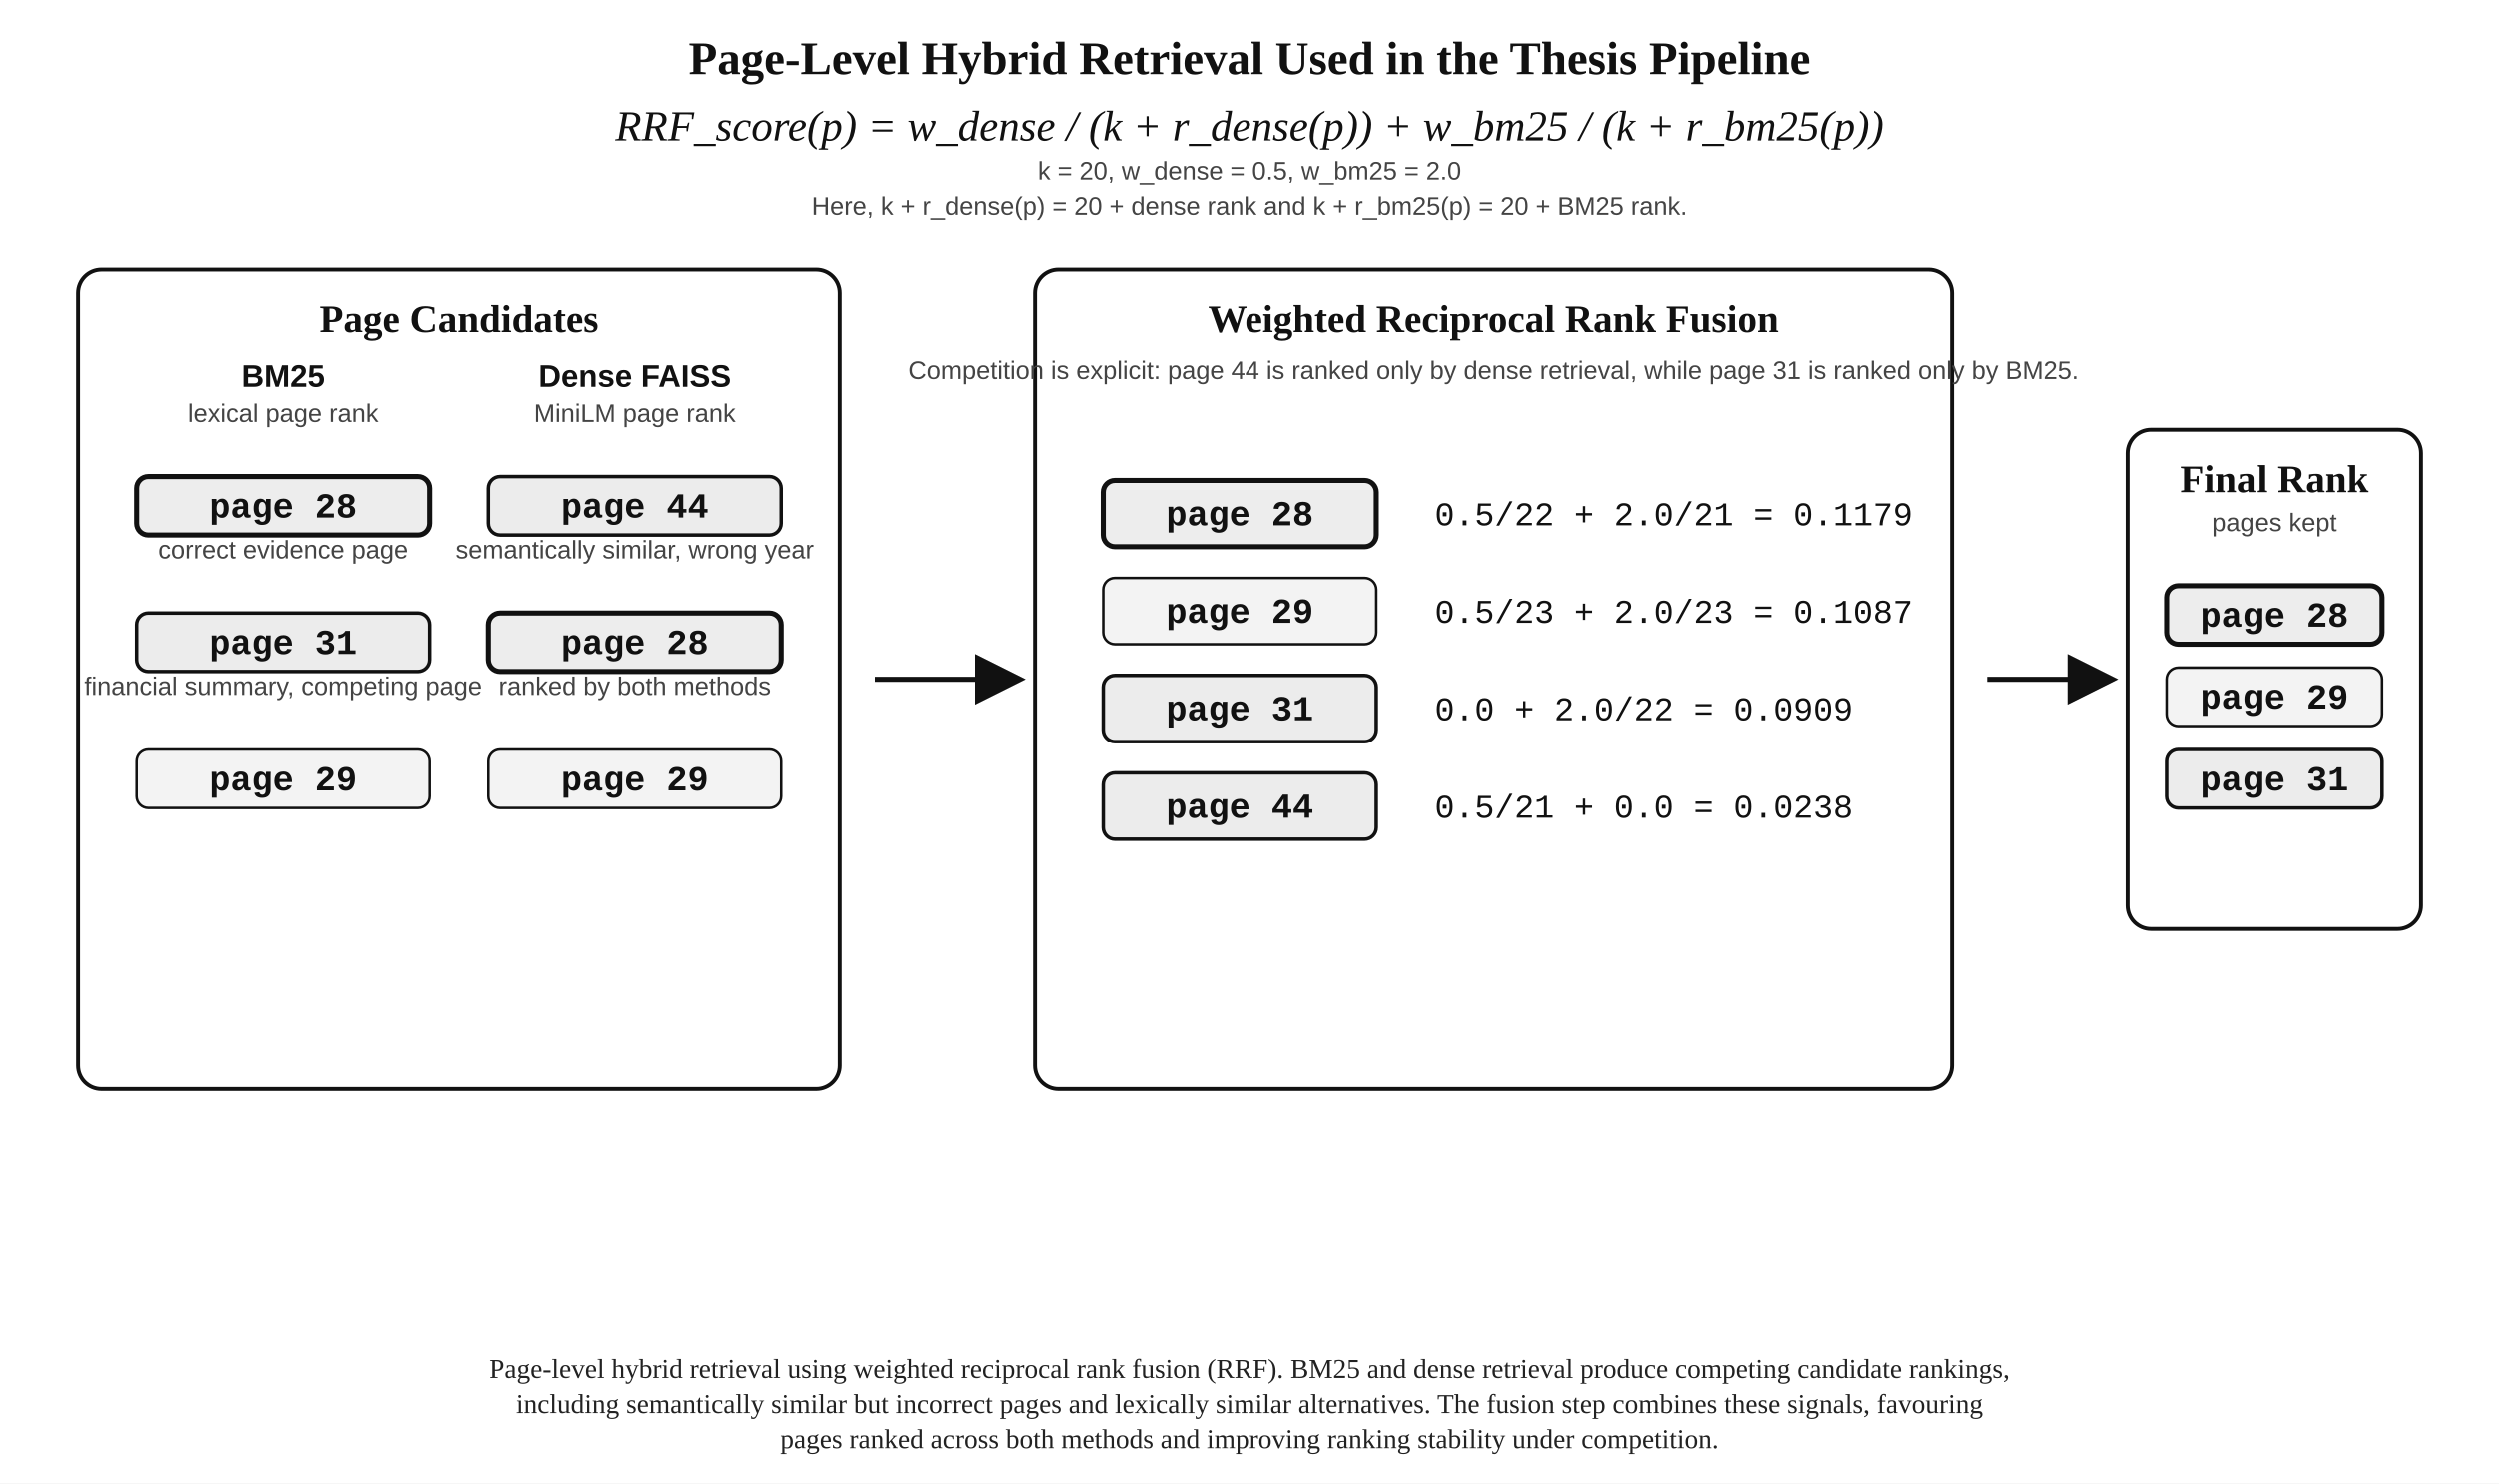
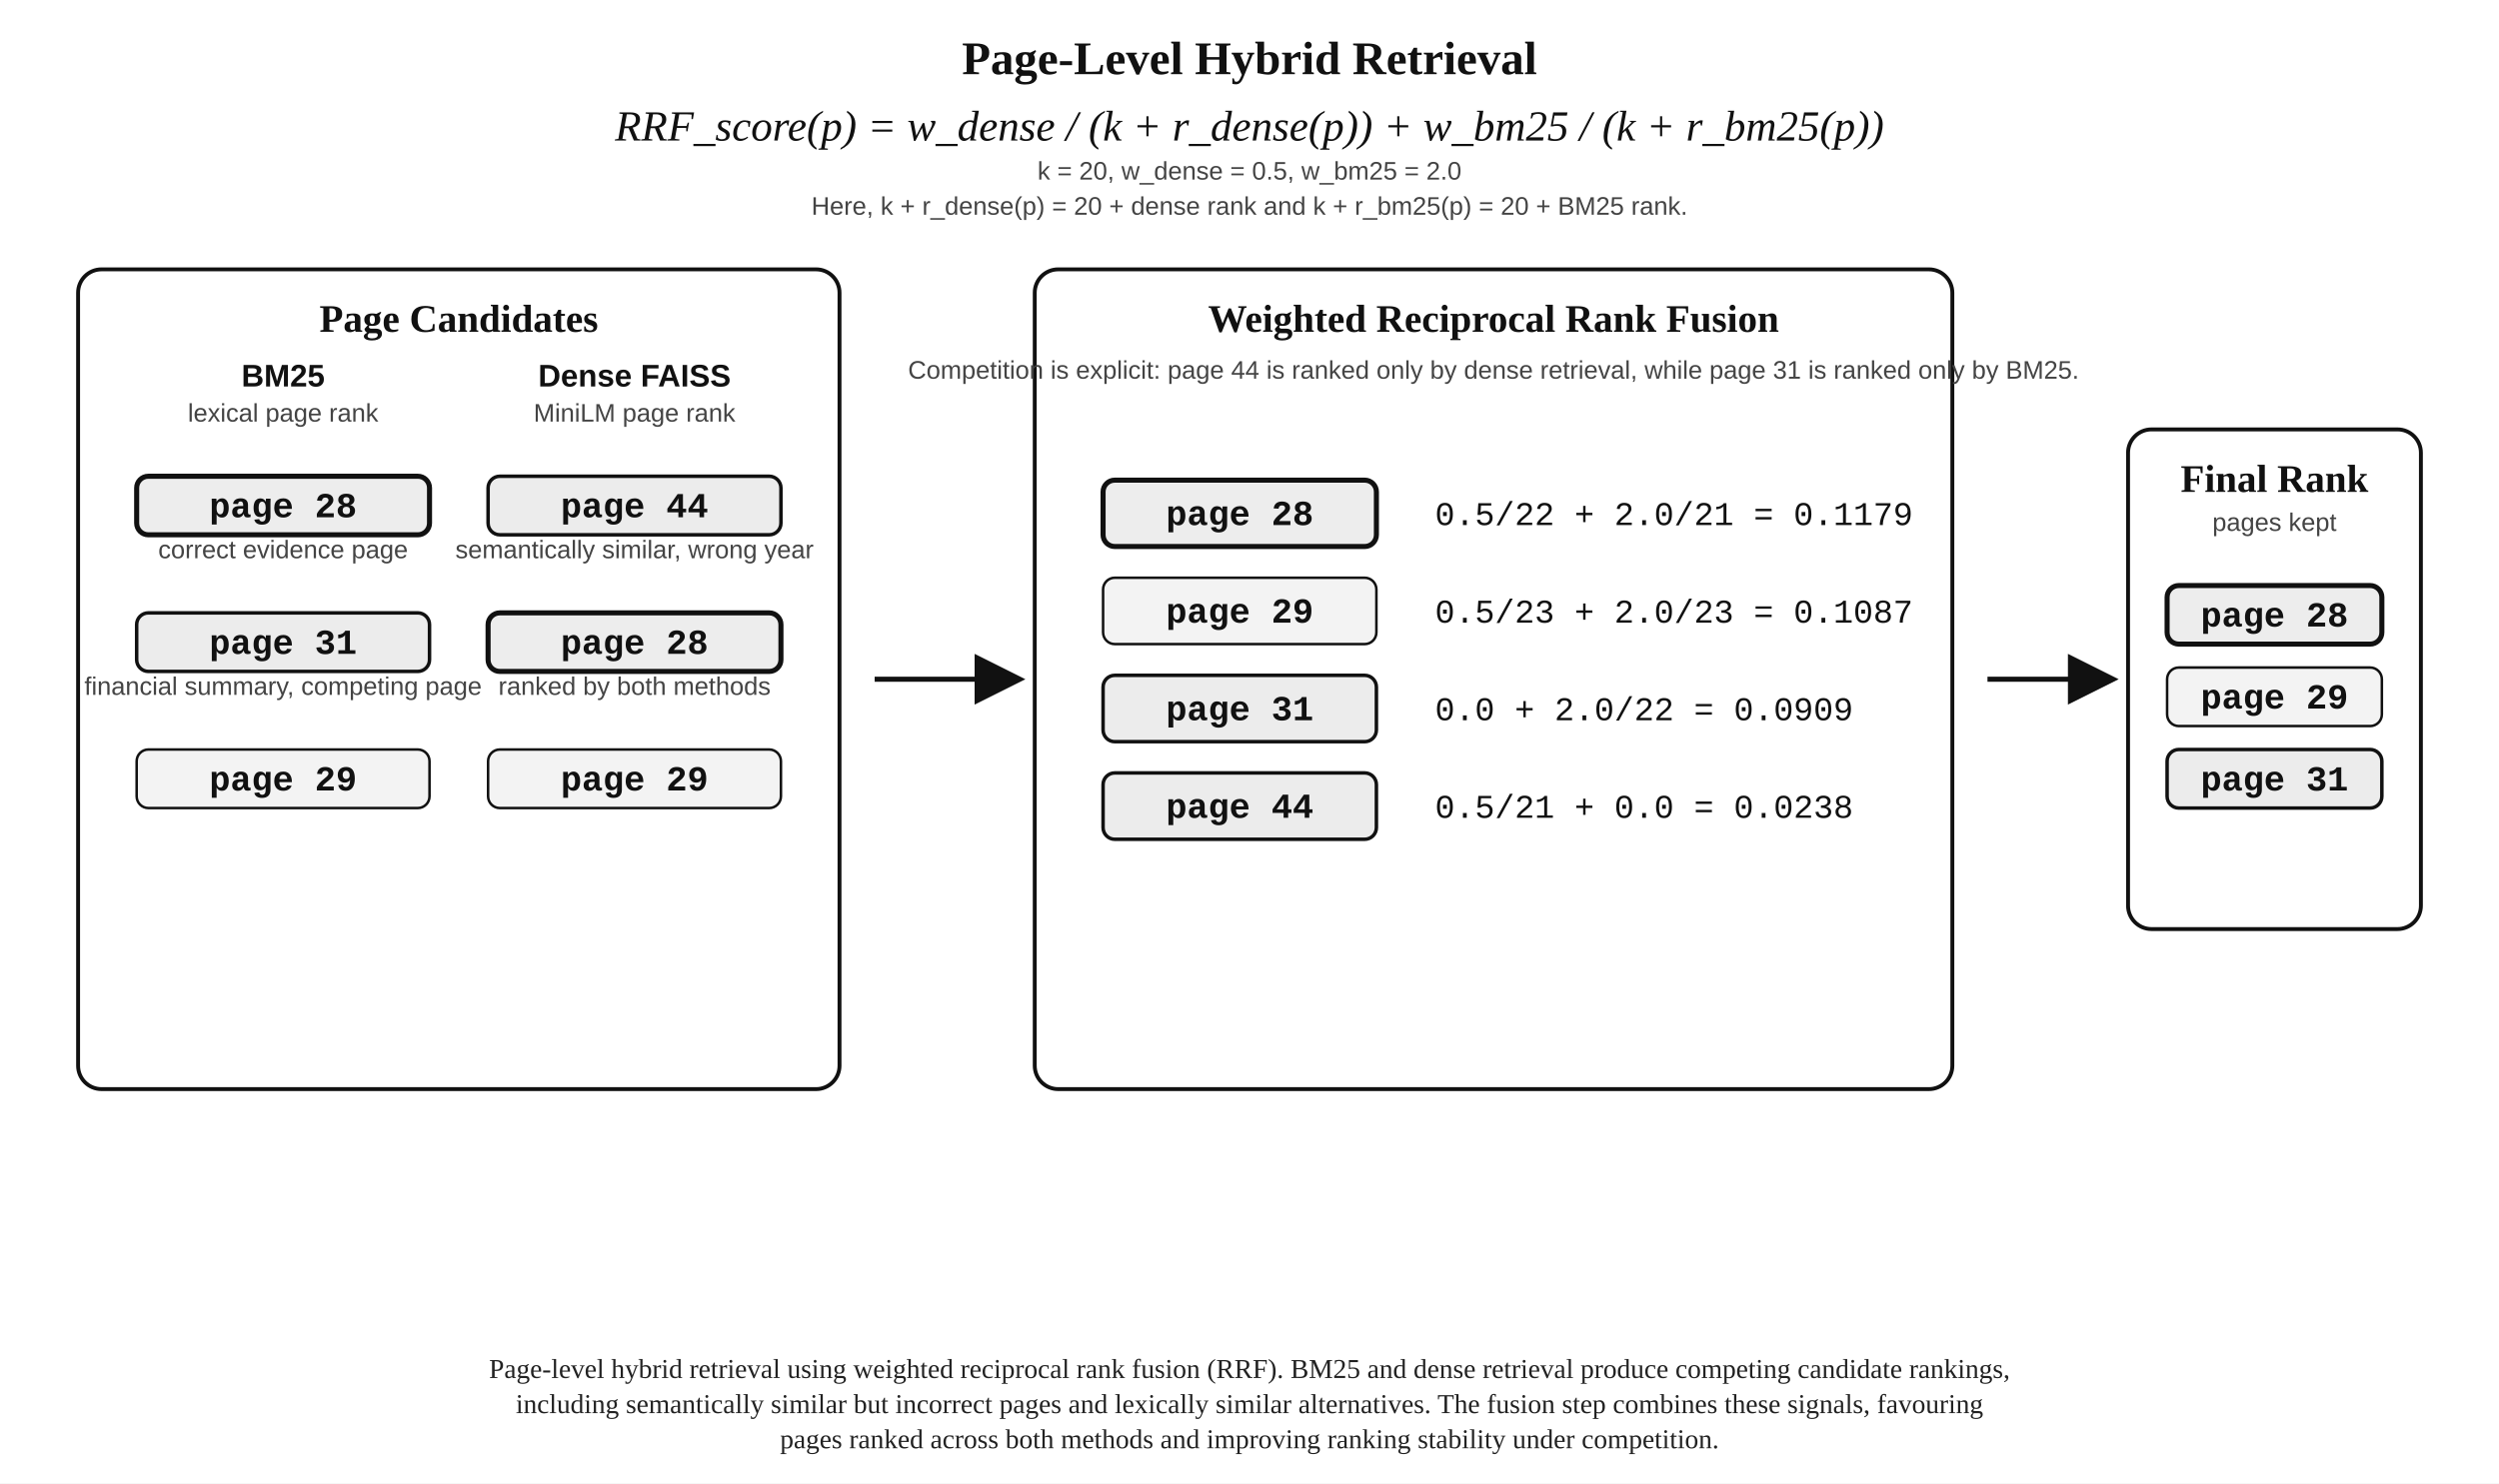
<svg xmlns="http://www.w3.org/2000/svg" width="1280" height="760" viewBox="0 0 1280 760" role="img" aria-labelledby="title desc">
  <defs>
    <marker id="arrow" markerWidth="10" markerHeight="10" refX="8" refY="5" orient="auto" markerUnits="strokeWidth">
      <path d="M0,0 L10,5 L0,10 z" fill="#111" />
    </marker>
    <style>
      .bg { fill: #fff; }
      .frame { fill: #fff; stroke: #111; stroke-width: 2; }
      .box { fill: #f3f3f3; stroke: #111; stroke-width: 1.3; rx: 6; ry: 6; }
      .highlight { fill: #ececec; stroke: #111; stroke-width: 1.8; rx: 6; ry: 6; }
      .correct { fill: #ededed; stroke: #111; stroke-width: 2.6; rx: 6; ry: 6; }
      .title { font: 700 24px Georgia, "Times New Roman", serif; fill: #111; }
      .formula { font: italic 22px Georgia, "Times New Roman", serif; fill: #111; }
      .panelhead { font: 700 20px Georgia, "Times New Roman", serif; fill: #111; }
      .label { font: 700 16px Arial, Helvetica, sans-serif; fill: #111; }
      .small { font: 400 13px Arial, Helvetica, sans-serif; fill: #444; }
      .mono { font: 700 18px "Courier New", Courier, monospace; fill: #111; }
      .score { font: 400 17px "Courier New", Courier, monospace; fill: #111; }
      .caption { font: 400 14px Georgia, "Times New Roman", serif; fill: #222; }
      .arrow { stroke: #111; stroke-width: 2.6; fill: none; marker-end: url(#arrow); }
    </style>
  </defs>
  <rect class="bg" x="0" y="0" width="1280" height="760" />
-   <text class="title" x="640" y="38" text-anchor="middle">Page-Level Hybrid Retrieval Used in the Thesis Pipeline</text>
+   <text class="title" x="640" y="38" text-anchor="middle">Page-Level Hybrid Retrieval</text>
  <text class="formula" x="640" y="72" text-anchor="middle">RRF_score(p) = w_dense / (k + r_dense(p)) + w_bm25 / (k + r_bm25(p))</text>
  <text class="small" x="640" y="92" text-anchor="middle">k = 20, w_dense = 0.5, w_bm25 = 2.0</text>
  <text class="small" x="640" y="110" text-anchor="middle">Here, k + r_dense(p) = 20 + dense rank and k + r_bm25(p) = 20 + BM25 rank.</text>
  <rect class="frame" x="40" y="138" width="390" height="420" rx="12" ry="12" />
  <text class="panelhead" x="235" y="170" text-anchor="middle">Page Candidates</text>
  <text class="label" x="145" y="198" text-anchor="middle">BM25</text>
  <text class="label" x="325" y="198" text-anchor="middle">Dense FAISS</text>
  <text class="small" x="145" y="216" text-anchor="middle">lexical page rank</text>
  <text class="small" x="325" y="216" text-anchor="middle">MiniLM page rank</text>
  <rect class="correct" x="70" y="244" width="150" height="30" />
  <text class="mono" x="145" y="265" text-anchor="middle">page 28</text>
  <text class="small" x="145" y="286" text-anchor="middle">correct evidence page</text>
  <rect class="highlight" x="70" y="314" width="150" height="30" />
  <text class="mono" x="145" y="335" text-anchor="middle">page 31</text>
  <text class="small" x="145" y="356" text-anchor="middle">financial summary, competing page</text>
  <rect class="box" x="70" y="384" width="150" height="30" />
  <text class="mono" x="145" y="405" text-anchor="middle">page 29</text>
  <rect class="highlight" x="250" y="244" width="150" height="30" />
  <text class="mono" x="325" y="265" text-anchor="middle">page 44</text>
  <text class="small" x="325" y="286" text-anchor="middle">semantically similar, wrong year</text>
  <rect class="correct" x="250" y="314" width="150" height="30" />
  <text class="mono" x="325" y="335" text-anchor="middle">page 28</text>
  <text class="small" x="325" y="356" text-anchor="middle">ranked by both methods</text>
  <rect class="box" x="250" y="384" width="150" height="30" />
  <text class="mono" x="325" y="405" text-anchor="middle">page 29</text>
  <path class="arrow" d="M 448 348 L 520 348" />
  <rect class="frame" x="530" y="138" width="470" height="420" rx="12" ry="12" />
  <text class="panelhead" x="765" y="170" text-anchor="middle">Weighted Reciprocal Rank Fusion</text>
  <text class="small" x="765" y="194" text-anchor="middle">Competition is explicit: page 44 is ranked only by dense retrieval, while page 31 is ranked only by BM25.</text>
  <rect class="correct" x="565" y="246" width="140" height="34" />
  <text class="mono" x="635" y="269" text-anchor="middle">page 28</text>
  <text class="score" x="735" y="269">0.5/22 + 2.0/21 = 0.1179</text>
  <rect class="box" x="565" y="296" width="140" height="34" />
  <text class="mono" x="635" y="319" text-anchor="middle">page 29</text>
  <text class="score" x="735" y="319">0.5/23 + 2.0/23 = 0.1087</text>
  <rect class="highlight" x="565" y="346" width="140" height="34" />
  <text class="mono" x="635" y="369" text-anchor="middle">page 31</text>
  <text class="score" x="735" y="369">0.0 + 2.0/22 = 0.0909</text>
  <rect class="highlight" x="565" y="396" width="140" height="34" />
  <text class="mono" x="635" y="419" text-anchor="middle">page 44</text>
  <text class="score" x="735" y="419">0.5/21 + 0.0 = 0.0238</text>
  <path class="arrow" d="M 1018 348 L 1080 348" />
  <rect class="frame" x="1090" y="220" width="150" height="256" rx="12" ry="12" />
  <text class="panelhead" x="1165" y="252" text-anchor="middle">Final Rank</text>
  <text class="small" x="1165" y="272" text-anchor="middle">pages kept</text>
  <rect class="correct" x="1110" y="300" width="110" height="30" />
  <text class="mono" x="1165" y="321" text-anchor="middle">page 28</text>
  <rect class="box" x="1110" y="342" width="110" height="30" />
  <text class="mono" x="1165" y="363" text-anchor="middle">page 29</text>
  <rect class="highlight" x="1110" y="384" width="110" height="30" />
  <text class="mono" x="1165" y="405" text-anchor="middle">page 31</text>
  <text class="caption" x="640" y="706" text-anchor="middle">Page-level hybrid retrieval using weighted reciprocal rank fusion (RRF). BM25 and dense retrieval produce competing candidate rankings,</text>
  <text class="caption" x="640" y="724" text-anchor="middle">including semantically similar but incorrect pages and lexically similar alternatives. The fusion step combines these signals, favouring</text>
  <text class="caption" x="640" y="742" text-anchor="middle">pages ranked across both methods and improving ranking stability under competition.</text>
</svg>
